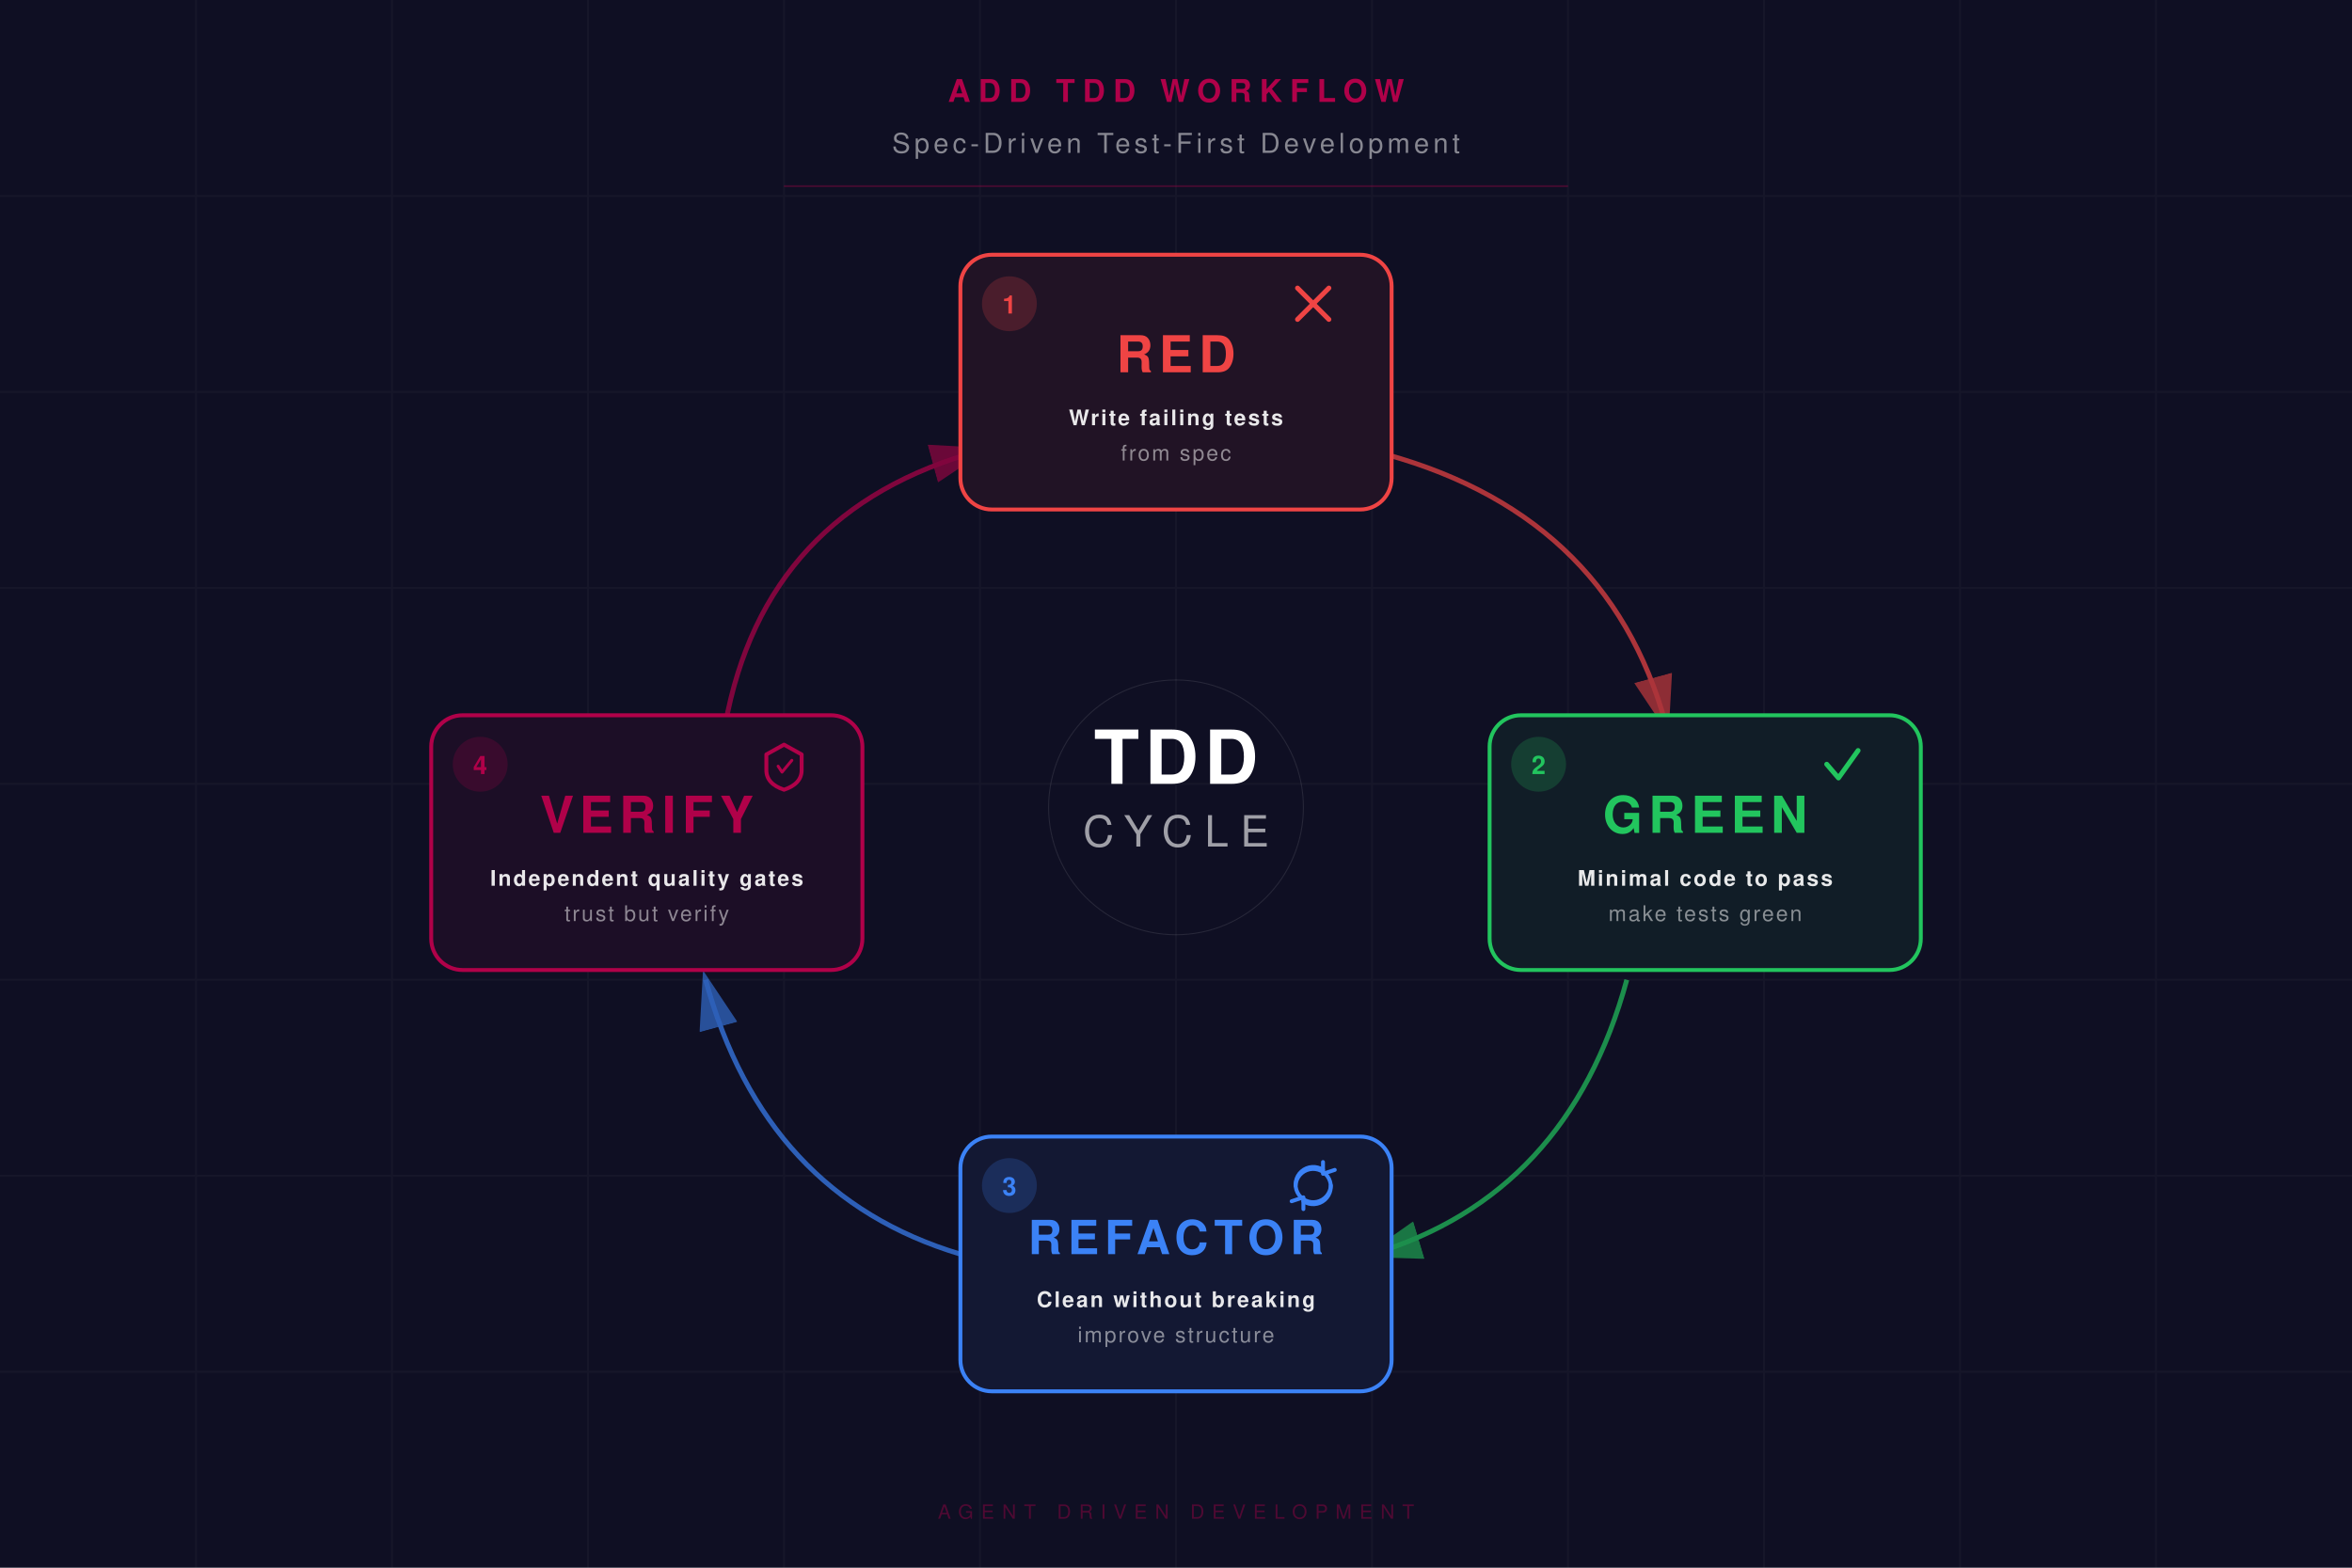
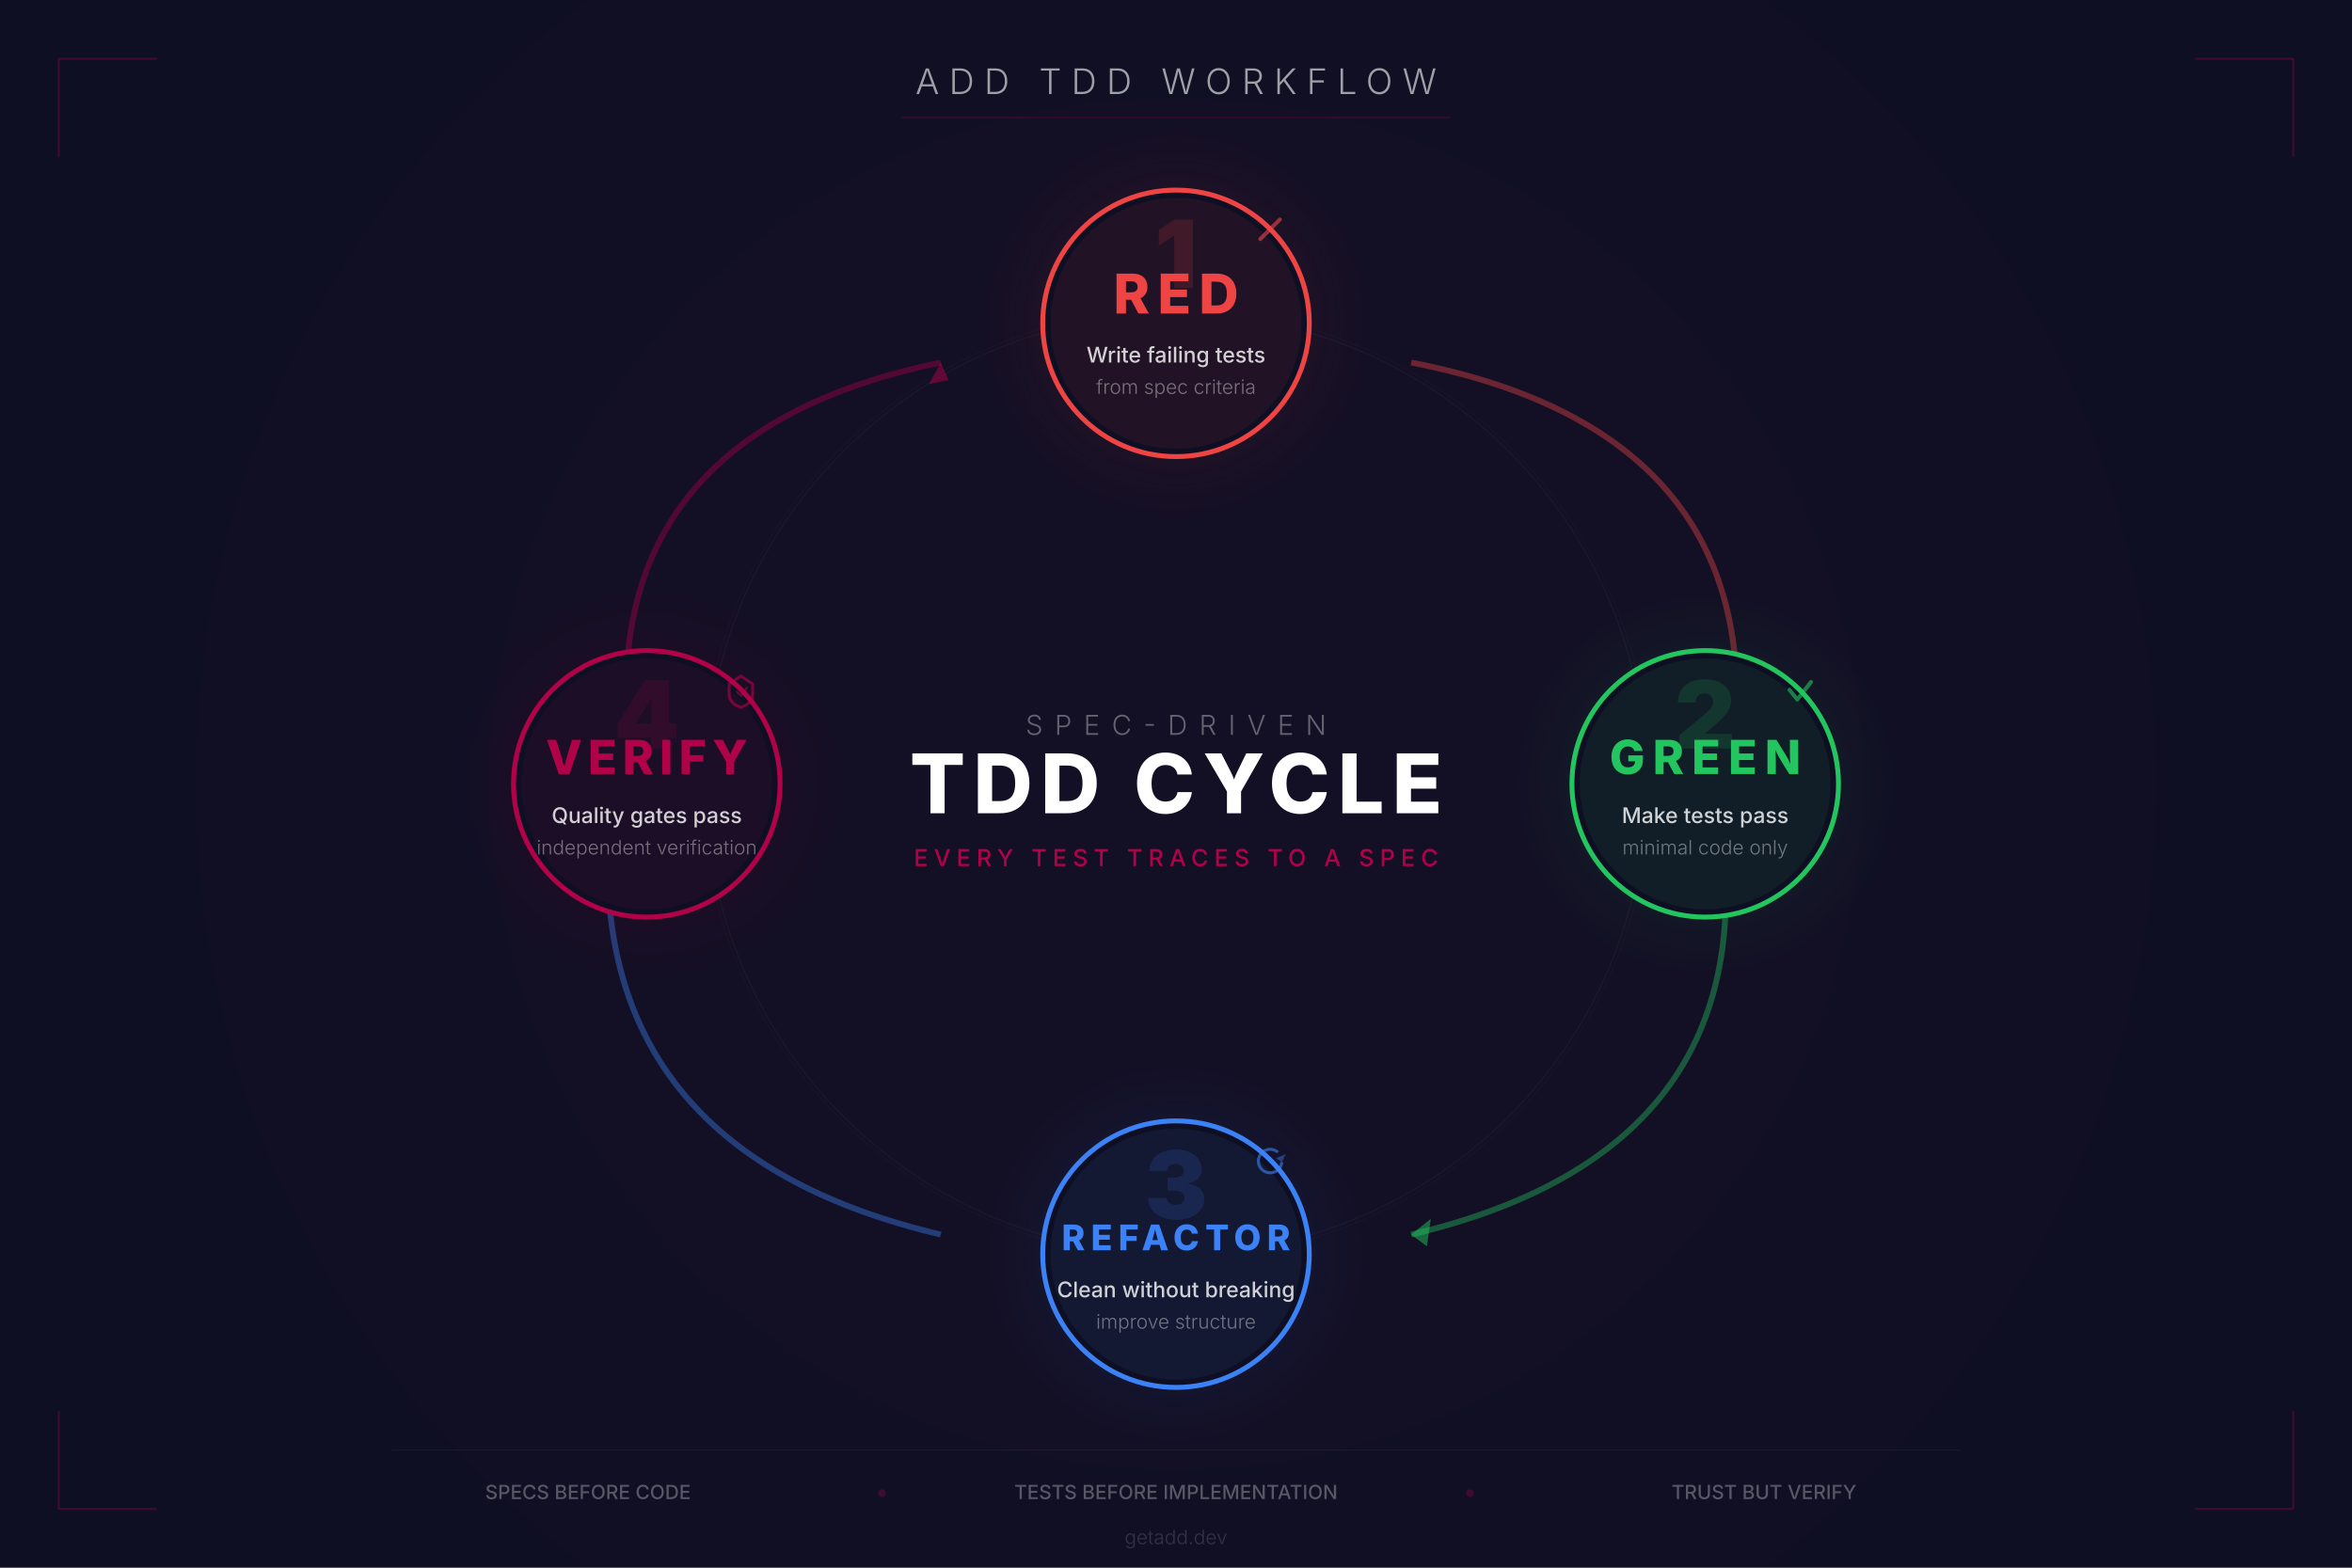
<svg xmlns="http://www.w3.org/2000/svg" viewBox="0 0 1200 800">
  <defs>
-     <marker id="arrowRed" markerWidth="12" markerHeight="8" refX="10" refY="4" orient="auto">
-       <path d="M0,0 L12,4 L0,8 Z" fill="#ef4444" opacity="0.8" />
-     </marker>
-     <marker id="arrowGreen" markerWidth="12" markerHeight="8" refX="10" refY="4" orient="auto">
-       <path d="M0,0 L12,4 L0,8 Z" fill="#22c55e" opacity="0.8" />
-     </marker>
-     <marker id="arrowBlue" markerWidth="12" markerHeight="8" refX="10" refY="4" orient="auto">
-       <path d="M0,0 L12,4 L0,8 Z" fill="#3b82f6" opacity="0.8" />
-     </marker>
-     <marker id="arrowRaspberry" markerWidth="12" markerHeight="8" refX="10" refY="4" orient="auto">
-       <path d="M0,0 L12,4 L0,8 Z" fill="#b00149" opacity="0.8" />
-     </marker>
+     <radialGradient id="glowRed" cx="50%" cy="50%" r="50%">
+       <stop offset="0%" stop-color="#ef4444" stop-opacity="0.15" />
+       <stop offset="100%" stop-color="#ef4444" stop-opacity="0" />
+     </radialGradient>
+     <radialGradient id="glowGreen" cx="50%" cy="50%" r="50%">
+       <stop offset="0%" stop-color="#22c55e" stop-opacity="0.15" />
+       <stop offset="100%" stop-color="#22c55e" stop-opacity="0" />
+     </radialGradient>
+     <radialGradient id="glowBlue" cx="50%" cy="50%" r="50%">
+       <stop offset="0%" stop-color="#3b82f6" stop-opacity="0.15" />
+       <stop offset="100%" stop-color="#3b82f6" stop-opacity="0" />
+     </radialGradient>
+     <radialGradient id="glowRaspberry" cx="50%" cy="50%" r="50%">
+       <stop offset="0%" stop-color="#b00149" stop-opacity="0.15" />
+       <stop offset="100%" stop-color="#b00149" stop-opacity="0" />
+     </radialGradient>
  </defs>
-   <rect width="1200" height="800" fill="#0f0f23" rx="0" />
-   <g opacity="0.03">
-     <line x1="0" y1="100" x2="1200" y2="100" stroke="#ffffff" stroke-width="1" />
-     <line x1="0" y1="200" x2="1200" y2="200" stroke="#ffffff" stroke-width="1" />
-     <line x1="0" y1="300" x2="1200" y2="300" stroke="#ffffff" stroke-width="1" />
-     <line x1="0" y1="400" x2="1200" y2="400" stroke="#ffffff" stroke-width="1" />
-     <line x1="0" y1="500" x2="1200" y2="500" stroke="#ffffff" stroke-width="1" />
-     <line x1="0" y1="600" x2="1200" y2="600" stroke="#ffffff" stroke-width="1" />
-     <line x1="0" y1="700" x2="1200" y2="700" stroke="#ffffff" stroke-width="1" />
-     <line x1="100" y1="0" x2="100" y2="800" stroke="#ffffff" stroke-width="1" />
-     <line x1="200" y1="0" x2="200" y2="800" stroke="#ffffff" stroke-width="1" />
-     <line x1="300" y1="0" x2="300" y2="800" stroke="#ffffff" stroke-width="1" />
-     <line x1="400" y1="0" x2="400" y2="800" stroke="#ffffff" stroke-width="1" />
-     <line x1="500" y1="0" x2="500" y2="800" stroke="#ffffff" stroke-width="1" />
-     <line x1="600" y1="0" x2="600" y2="800" stroke="#ffffff" stroke-width="1" />
-     <line x1="700" y1="0" x2="700" y2="800" stroke="#ffffff" stroke-width="1" />
-     <line x1="800" y1="0" x2="800" y2="800" stroke="#ffffff" stroke-width="1" />
-     <line x1="900" y1="0" x2="900" y2="800" stroke="#ffffff" stroke-width="1" />
-     <line x1="1000" y1="0" x2="1000" y2="800" stroke="#ffffff" stroke-width="1" />
-     <line x1="1100" y1="0" x2="1100" y2="800" stroke="#ffffff" stroke-width="1" />
+   <rect width="1200" height="800" fill="#0f0f23" />
+   <circle cx="600" cy="400" r="350" fill="#b00149" opacity="0.02" />
+   <circle cx="600" cy="400" r="500" fill="#b00149" opacity="0.01" />
+   <line x1="30" y1="30" x2="80" y2="30" stroke="#b00149" stroke-width="1" opacity="0.3" />
+   <line x1="30" y1="30" x2="30" y2="80" stroke="#b00149" stroke-width="1" opacity="0.3" />
+   <line x1="1170" y1="30" x2="1120" y2="30" stroke="#b00149" stroke-width="1" opacity="0.3" />
+   <line x1="1170" y1="30" x2="1170" y2="80" stroke="#b00149" stroke-width="1" opacity="0.3" />
+   <line x1="30" y1="770" x2="80" y2="770" stroke="#b00149" stroke-width="1" opacity="0.3" />
+   <line x1="30" y1="770" x2="30" y2="720" stroke="#b00149" stroke-width="1" opacity="0.3" />
+   <line x1="1170" y1="770" x2="1120" y2="770" stroke="#b00149" stroke-width="1" opacity="0.3" />
+   <line x1="1170" y1="770" x2="1170" y2="720" stroke="#b00149" stroke-width="1" opacity="0.3" />
+   <circle cx="600" cy="400" r="240" fill="none" stroke="#ffffff" stroke-width="0.5" opacity="0.04" />
+   <circle cx="600" cy="400" r="242" fill="none" stroke="#ffffff" stroke-width="0.3" opacity="0.03" />
+   <path d="M 720,185 Q 900,220 885,380" fill="none" stroke="#ef4444" stroke-width="3" opacity="0.4" />
+   <polygon points="885,380 879,368 891,370" fill="#ef4444" opacity="0.5" />
+   <path d="M 880,440 Q 890,590 720,630" fill="none" stroke="#22c55e" stroke-width="3" opacity="0.4" />
+   <polygon points="720,630 730,622 728,636" fill="#22c55e" opacity="0.5" />
+   <path d="M 480,630 Q 310,590 310,440" fill="none" stroke="#3b82f6" stroke-width="3" opacity="0.4" />
+   <polygon points="310,440 304,452 318,450" fill="#3b82f6" opacity="0.5" />
+   <path d="M 320,370 Q 310,220 480,185" fill="none" stroke="#b00149" stroke-width="3" opacity="0.4" />
+   <polygon points="480,185 474,196 484,194" fill="#b00149" opacity="0.5" />
+   <text x="600" y="375" text-anchor="middle" fill="#ffffff" font-family="system-ui, -apple-system, sans-serif" font-size="14" font-weight="300" letter-spacing="6" opacity="0.35">SPEC-DRIVEN</text>
+   <text x="600" y="415" text-anchor="middle" fill="#ffffff" font-family="system-ui, -apple-system, sans-serif" font-size="42" font-weight="800" letter-spacing="4">TDD CYCLE</text>
+   <text x="600" y="442" text-anchor="middle" fill="#b00149" font-family="system-ui, -apple-system, sans-serif" font-size="12" font-weight="500" letter-spacing="3">EVERY TEST TRACES TO A SPEC</text>
+   <g transform="translate(600, 165)">
+     <circle cx="0" cy="0" r="100" fill="url(#glowRed)" />
+     <circle cx="0" cy="0" r="68" fill="#0f0f23" stroke="#ef4444" stroke-width="2.5" />
+     <circle cx="0" cy="0" r="64" fill="#ef4444" opacity="0.08" />
+     <text x="0" y="-18" text-anchor="middle" fill="#ef4444" font-family="system-ui, -apple-system, sans-serif" font-size="48" font-weight="900" opacity="0.15">1</text>
+     <text x="0" y="-5" text-anchor="middle" fill="#ef4444" font-family="system-ui, -apple-system, sans-serif" font-size="28" font-weight="800" letter-spacing="4">RED</text>
+     <text x="0" y="20" text-anchor="middle" fill="#ffffff" font-family="system-ui, -apple-system, sans-serif" font-size="11" font-weight="500" opacity="0.8">Write failing tests</text>
+     <text x="0" y="36" text-anchor="middle" fill="#ffffff" font-family="system-ui, -apple-system, sans-serif" font-size="10" font-weight="300" opacity="0.4">from spec criteria</text>
+     <g transform="translate(48, -48)" opacity="0.6">
+       <line x1="-5" y1="-5" x2="5" y2="5" stroke="#ef4444" stroke-width="2" stroke-linecap="round" />
+       <line x1="5" y1="-5" x2="-5" y2="5" stroke="#ef4444" stroke-width="2" stroke-linecap="round" />
+     </g>
  </g>
-   <text x="600" y="52" text-anchor="middle" fill="#b00149" font-family="system-ui, -apple-system, Helvetica, Arial, sans-serif" font-size="16" font-weight="600" letter-spacing="4">ADD TDD WORKFLOW</text>
-   <text x="600" y="78" text-anchor="middle" fill="#ffffff" font-family="system-ui, -apple-system, Helvetica, Arial, sans-serif" font-size="14" font-weight="300" opacity="0.5" letter-spacing="2">Spec-Driven Test-First Development</text>
-   <line x1="400" y1="95" x2="800" y2="95" stroke="#b00149" stroke-width="1" opacity="0.3" />
-   <text x="600" y="400" text-anchor="middle" fill="#ffffff" font-family="system-ui, -apple-system, Helvetica, Arial, sans-serif" font-size="38" font-weight="700" letter-spacing="3">TDD</text>
-   <text x="600" y="432" text-anchor="middle" fill="#ffffff" font-family="system-ui, -apple-system, Helvetica, Arial, sans-serif" font-size="22" font-weight="300" letter-spacing="6" opacity="0.6">CYCLE</text>
-   <circle cx="600" cy="412" r="65" fill="none" stroke="#ffffff" stroke-width="0.5" opacity="0.1" />
-   <path d="M 700,230 Q 820,260 850,370" fill="none" stroke="#ef4444" stroke-width="2.5" opacity="0.7" marker-end="url(#arrowRed)" />
-   <path d="M 830,500 Q 800,610 700,640" fill="none" stroke="#22c55e" stroke-width="2.5" opacity="0.7" marker-end="url(#arrowGreen)" />
-   <path d="M 490,640 Q 390,610 360,500" fill="none" stroke="#3b82f6" stroke-width="2.5" opacity="0.7" marker-end="url(#arrowBlue)" />
-   <path d="M 370,370 Q 390,260 500,230" fill="none" stroke="#b00149" stroke-width="2.5" opacity="0.7" marker-end="url(#arrowRaspberry)" />
-   <g transform="translate(600, 195)">
-     <rect x="-110" y="-65" width="220" height="130" rx="16" fill="#0f0f23" stroke="#ef4444" stroke-width="2" />
-     <rect x="-110" y="-65" width="220" height="130" rx="16" fill="#ef4444" opacity="0.08" />
-     <circle cx="-85" cy="-40" r="14" fill="#ef4444" opacity="0.2" />
-     <text x="-85" y="-35" text-anchor="middle" fill="#ef4444" font-family="system-ui, -apple-system, Helvetica, Arial, sans-serif" font-size="13" font-weight="700">1</text>
-     <g transform="translate(70, -40)">
-       <line x1="-8" y1="-8" x2="8" y2="8" stroke="#ef4444" stroke-width="2.5" stroke-linecap="round" />
-       <line x1="8" y1="-8" x2="-8" y2="8" stroke="#ef4444" stroke-width="2.5" stroke-linecap="round" />
+   <g transform="translate(870, 400)">
+     <circle cx="0" cy="0" r="100" fill="url(#glowGreen)" />
+     <circle cx="0" cy="0" r="68" fill="#0f0f23" stroke="#22c55e" stroke-width="2.5" />
+     <circle cx="0" cy="0" r="64" fill="#22c55e" opacity="0.08" />
+     <text x="0" y="-18" text-anchor="middle" fill="#22c55e" font-family="system-ui, -apple-system, sans-serif" font-size="48" font-weight="900" opacity="0.15">2</text>
+     <text x="0" y="-5" text-anchor="middle" fill="#22c55e" font-family="system-ui, -apple-system, sans-serif" font-size="24" font-weight="800" letter-spacing="4">GREEN</text>
+     <text x="0" y="20" text-anchor="middle" fill="#ffffff" font-family="system-ui, -apple-system, sans-serif" font-size="11" font-weight="500" opacity="0.8">Make tests pass</text>
+     <text x="0" y="36" text-anchor="middle" fill="#ffffff" font-family="system-ui, -apple-system, sans-serif" font-size="10" font-weight="300" opacity="0.4">minimal code only</text>
+     <g transform="translate(48, -48)" opacity="0.6">
+       <polyline points="-5,0 -1,5 6,-4" fill="none" stroke="#22c55e" stroke-width="2" stroke-linecap="round" stroke-linejoin="round" />
    </g>
-     <text x="0" y="-5" text-anchor="middle" fill="#ef4444" font-family="system-ui, -apple-system, Helvetica, Arial, sans-serif" font-size="26" font-weight="700" letter-spacing="3">RED</text>
-     <text x="0" y="22" text-anchor="middle" fill="#ffffff" font-family="system-ui, -apple-system, Helvetica, Arial, sans-serif" font-size="11" font-weight="600" letter-spacing="1" opacity="0.9">Write failing tests</text>
-     <text x="0" y="40" text-anchor="middle" fill="#ffffff" font-family="system-ui, -apple-system, Helvetica, Arial, sans-serif" font-size="11" font-weight="300" letter-spacing="1" opacity="0.5">from spec</text>
  </g>
-   <g transform="translate(870, 430)">
-     <rect x="-110" y="-65" width="220" height="130" rx="16" fill="#0f0f23" stroke="#22c55e" stroke-width="2" />
-     <rect x="-110" y="-65" width="220" height="130" rx="16" fill="#22c55e" opacity="0.08" />
-     <circle cx="-85" cy="-40" r="14" fill="#22c55e" opacity="0.2" />
-     <text x="-85" y="-35" text-anchor="middle" fill="#22c55e" font-family="system-ui, -apple-system, Helvetica, Arial, sans-serif" font-size="13" font-weight="700">2</text>
-     <g transform="translate(70, -40)">
-       <polyline points="-8,0 -2,7 8,-7" fill="none" stroke="#22c55e" stroke-width="2.5" stroke-linecap="round" stroke-linejoin="round" />
+   <g transform="translate(600, 640)">
+     <circle cx="0" cy="0" r="100" fill="url(#glowBlue)" />
+     <circle cx="0" cy="0" r="68" fill="#0f0f23" stroke="#3b82f6" stroke-width="2.5" />
+     <circle cx="0" cy="0" r="64" fill="#3b82f6" opacity="0.08" />
+     <text x="0" y="-18" text-anchor="middle" fill="#3b82f6" font-family="system-ui, -apple-system, sans-serif" font-size="48" font-weight="900" opacity="0.15">3</text>
+     <text x="0" y="-2" text-anchor="middle" fill="#3b82f6" font-family="system-ui, -apple-system, sans-serif" font-size="18" font-weight="800" letter-spacing="3">REFACTOR</text>
+     <text x="0" y="22" text-anchor="middle" fill="#ffffff" font-family="system-ui, -apple-system, sans-serif" font-size="11" font-weight="500" opacity="0.8">Clean without breaking</text>
+     <text x="0" y="38" text-anchor="middle" fill="#ffffff" font-family="system-ui, -apple-system, sans-serif" font-size="10" font-weight="300" opacity="0.4">improve structure</text>
+     <g transform="translate(48, -48)" opacity="0.6">
+       <path d="M4,-4 A6,6 0 1,0 6,1" fill="none" stroke="#3b82f6" stroke-width="1.5" />
+       <polygon points="6,1 8,-3 3,-1" fill="#3b82f6" opacity="0.7" />
    </g>
-     <text x="0" y="-5" text-anchor="middle" fill="#22c55e" font-family="system-ui, -apple-system, Helvetica, Arial, sans-serif" font-size="26" font-weight="700" letter-spacing="3">GREEN</text>
-     <text x="0" y="22" text-anchor="middle" fill="#ffffff" font-family="system-ui, -apple-system, Helvetica, Arial, sans-serif" font-size="11" font-weight="600" letter-spacing="1" opacity="0.9">Minimal code to pass</text>
-     <text x="0" y="40" text-anchor="middle" fill="#ffffff" font-family="system-ui, -apple-system, Helvetica, Arial, sans-serif" font-size="11" font-weight="300" letter-spacing="1" opacity="0.5">make tests green</text>
  </g>
-   <g transform="translate(600, 645)">
-     <rect x="-110" y="-65" width="220" height="130" rx="16" fill="#0f0f23" stroke="#3b82f6" stroke-width="2" />
-     <rect x="-110" y="-65" width="220" height="130" rx="16" fill="#3b82f6" opacity="0.08" />
-     <circle cx="-85" cy="-40" r="14" fill="#3b82f6" opacity="0.2" />
-     <text x="-85" y="-35" text-anchor="middle" fill="#3b82f6" font-family="system-ui, -apple-system, Helvetica, Arial, sans-serif" font-size="13" font-weight="700">3</text>
-     <g transform="translate(70, -40)">
-       <path d="M 5,-8 A 9,9 0 1,0 9,0" fill="none" stroke="#3b82f6" stroke-width="2" stroke-linecap="round" />
-       <polyline points="5,-12 5,-6 11,-8" fill="none" stroke="#3b82f6" stroke-width="2" stroke-linecap="round" stroke-linejoin="round" />
-       <path d="M -5,8 A 9,9 0 1,0 -9,0" fill="none" stroke="#3b82f6" stroke-width="2" stroke-linecap="round" />
-       <polyline points="-5,12 -5,6 -11,8" fill="none" stroke="#3b82f6" stroke-width="2" stroke-linecap="round" stroke-linejoin="round" />
+   <g transform="translate(330, 400)">
+     <circle cx="0" cy="0" r="100" fill="url(#glowRaspberry)" />
+     <circle cx="0" cy="0" r="68" fill="#0f0f23" stroke="#b00149" stroke-width="2.5" />
+     <circle cx="0" cy="0" r="64" fill="#b00149" opacity="0.08" />
+     <text x="0" y="-18" text-anchor="middle" fill="#b00149" font-family="system-ui, -apple-system, sans-serif" font-size="48" font-weight="900" opacity="0.15">4</text>
+     <text x="0" y="-5" text-anchor="middle" fill="#b00149" font-family="system-ui, -apple-system, sans-serif" font-size="24" font-weight="800" letter-spacing="3">VERIFY</text>
+     <text x="0" y="20" text-anchor="middle" fill="#ffffff" font-family="system-ui, -apple-system, sans-serif" font-size="11" font-weight="500" opacity="0.8">Quality gates pass</text>
+     <text x="0" y="36" text-anchor="middle" fill="#ffffff" font-family="system-ui, -apple-system, sans-serif" font-size="10" font-weight="300" opacity="0.4">independent verification</text>
+     <g transform="translate(48, -48)" opacity="0.6">
+       <path d="M0,-7 L-6,-3 L-6,2 Q-6,7 0,9 Q6,7 6,2 L6,-3 Z" fill="none" stroke="#b00149" stroke-width="1.5" />
+       <polyline points="-2,1 0,3 3,-1" fill="none" stroke="#b00149" stroke-width="1" stroke-linecap="round" />
    </g>
-     <text x="0" y="-5" text-anchor="middle" fill="#3b82f6" font-family="system-ui, -apple-system, Helvetica, Arial, sans-serif" font-size="24" font-weight="700" letter-spacing="3">REFACTOR</text>
-     <text x="0" y="22" text-anchor="middle" fill="#ffffff" font-family="system-ui, -apple-system, Helvetica, Arial, sans-serif" font-size="11" font-weight="600" letter-spacing="1" opacity="0.9">Clean without breaking</text>
-     <text x="0" y="40" text-anchor="middle" fill="#ffffff" font-family="system-ui, -apple-system, Helvetica, Arial, sans-serif" font-size="11" font-weight="300" letter-spacing="1" opacity="0.5">improve structure</text>
  </g>
-   <g transform="translate(330, 430)">
-     <rect x="-110" y="-65" width="220" height="130" rx="16" fill="#0f0f23" stroke="#b00149" stroke-width="2" />
-     <rect x="-110" y="-65" width="220" height="130" rx="16" fill="#b00149" opacity="0.08" />
-     <circle cx="-85" cy="-40" r="14" fill="#b00149" opacity="0.2" />
-     <text x="-85" y="-35" text-anchor="middle" fill="#b00149" font-family="system-ui, -apple-system, Helvetica, Arial, sans-serif" font-size="13" font-weight="700">4</text>
-     <g transform="translate(70, -40)">
-       <path d="M 0,-10 L 9,-5 L 9,3 Q 9,10 0,13 Q -9,10 -9,3 L -9,-5 Z" fill="none" stroke="#b00149" stroke-width="2" stroke-linejoin="round" />
-       <polyline points="-3,1 -1,4 4,-2" fill="none" stroke="#b00149" stroke-width="1.5" stroke-linecap="round" stroke-linejoin="round" />
-     </g>
-     <text x="0" y="-5" text-anchor="middle" fill="#b00149" font-family="system-ui, -apple-system, Helvetica, Arial, sans-serif" font-size="26" font-weight="700" letter-spacing="3">VERIFY</text>
-     <text x="0" y="22" text-anchor="middle" fill="#ffffff" font-family="system-ui, -apple-system, Helvetica, Arial, sans-serif" font-size="11" font-weight="600" letter-spacing="1" opacity="0.9">Independent quality gates</text>
-     <text x="0" y="40" text-anchor="middle" fill="#ffffff" font-family="system-ui, -apple-system, Helvetica, Arial, sans-serif" font-size="11" font-weight="300" letter-spacing="1" opacity="0.5">trust but verify</text>
-   </g>
-   <text x="600" y="775" text-anchor="middle" fill="#b00149" font-family="system-ui, -apple-system, Helvetica, Arial, sans-serif" font-size="10" font-weight="400" letter-spacing="4" opacity="0.4">AGENT DRIVEN DEVELOPMENT</text>
+   <text x="600" y="48" text-anchor="middle" fill="#ffffff" font-family="system-ui, -apple-system, sans-serif" font-size="18" font-weight="300" letter-spacing="5" opacity="0.6">ADD TDD WORKFLOW</text>
+   <line x1="460" y1="60" x2="740" y2="60" stroke="#b00149" stroke-width="1" opacity="0.2" />
+   <line x1="200" y1="740" x2="1000" y2="740" stroke="#ffffff" stroke-width="0.5" opacity="0.05" />
+   <text x="300" y="765" text-anchor="middle" fill="#ffffff" font-family="system-ui, -apple-system, sans-serif" font-size="10" font-weight="500" opacity="0.3">SPECS BEFORE CODE</text>
+   <text x="600" y="765" text-anchor="middle" fill="#ffffff" font-family="system-ui, -apple-system, sans-serif" font-size="10" font-weight="500" opacity="0.3">TESTS BEFORE IMPLEMENTATION</text>
+   <text x="900" y="765" text-anchor="middle" fill="#ffffff" font-family="system-ui, -apple-system, sans-serif" font-size="10" font-weight="500" opacity="0.3">TRUST BUT VERIFY</text>
+   <circle cx="450" cy="762" r="2" fill="#b00149" opacity="0.3" />
+   <circle cx="750" cy="762" r="2" fill="#b00149" opacity="0.3" />
+   <text x="600" y="788" text-anchor="middle" fill="#ffffff" font-family="system-ui, -apple-system, sans-serif" font-size="10" font-weight="300" opacity="0.15">getadd.dev</text>
</svg>
